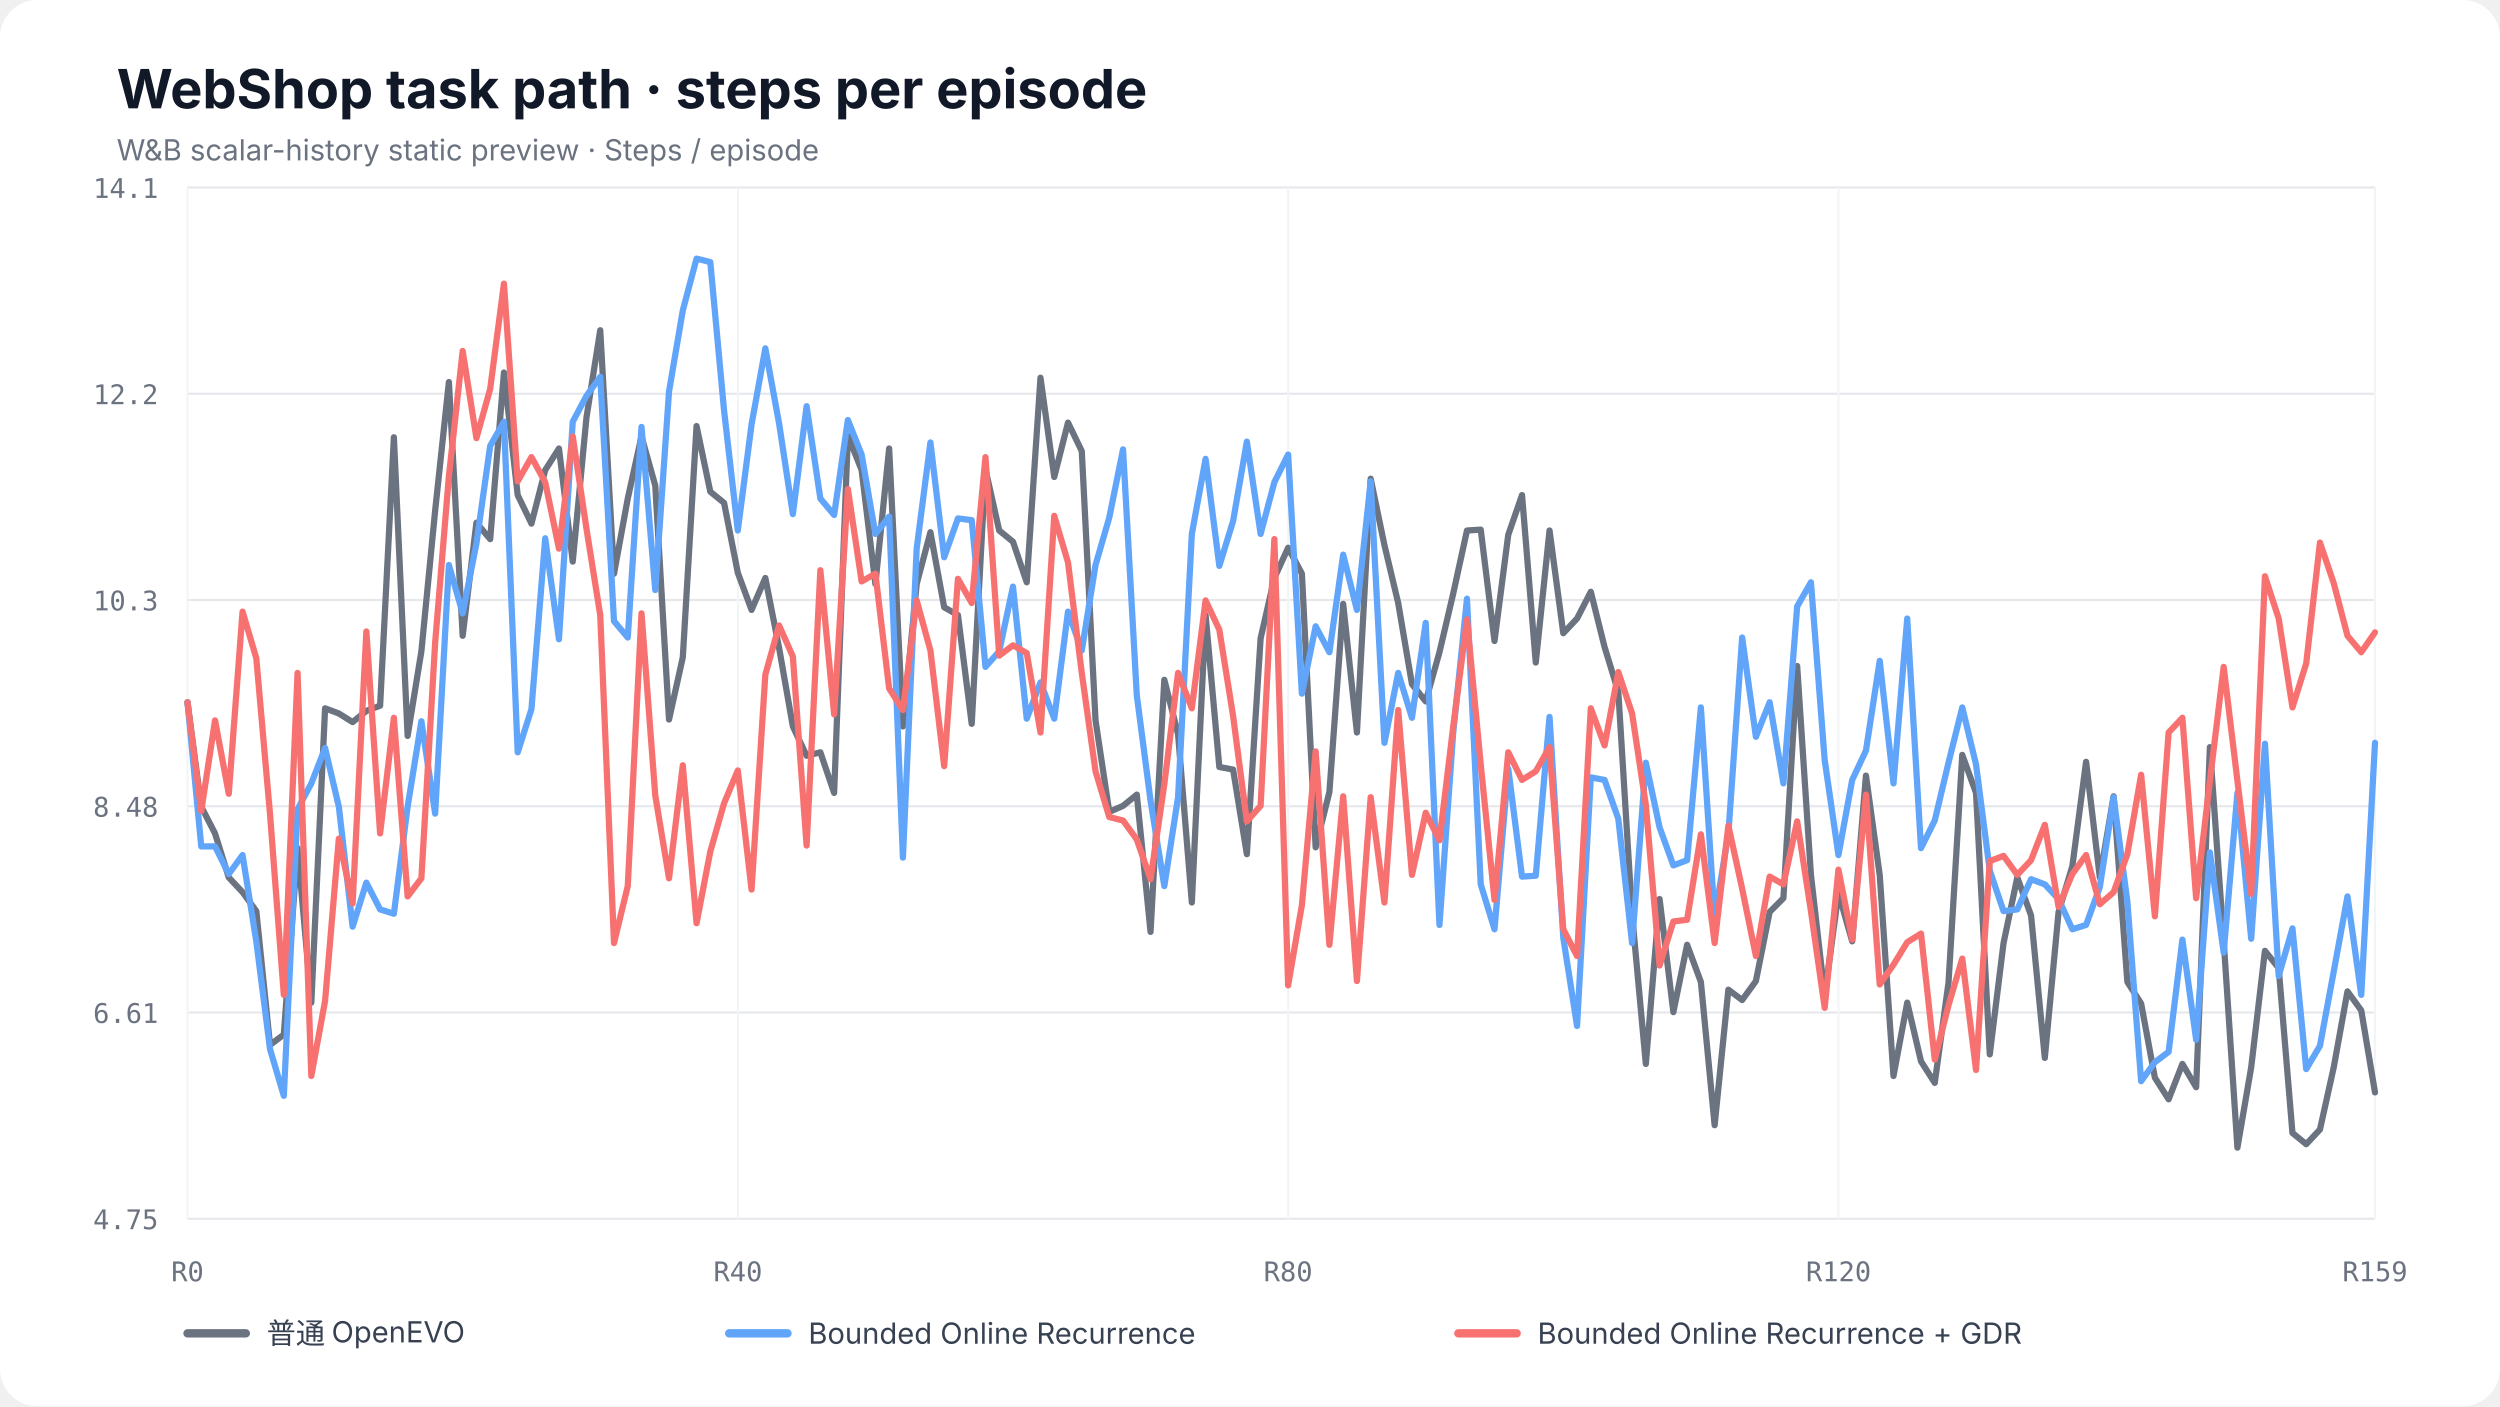
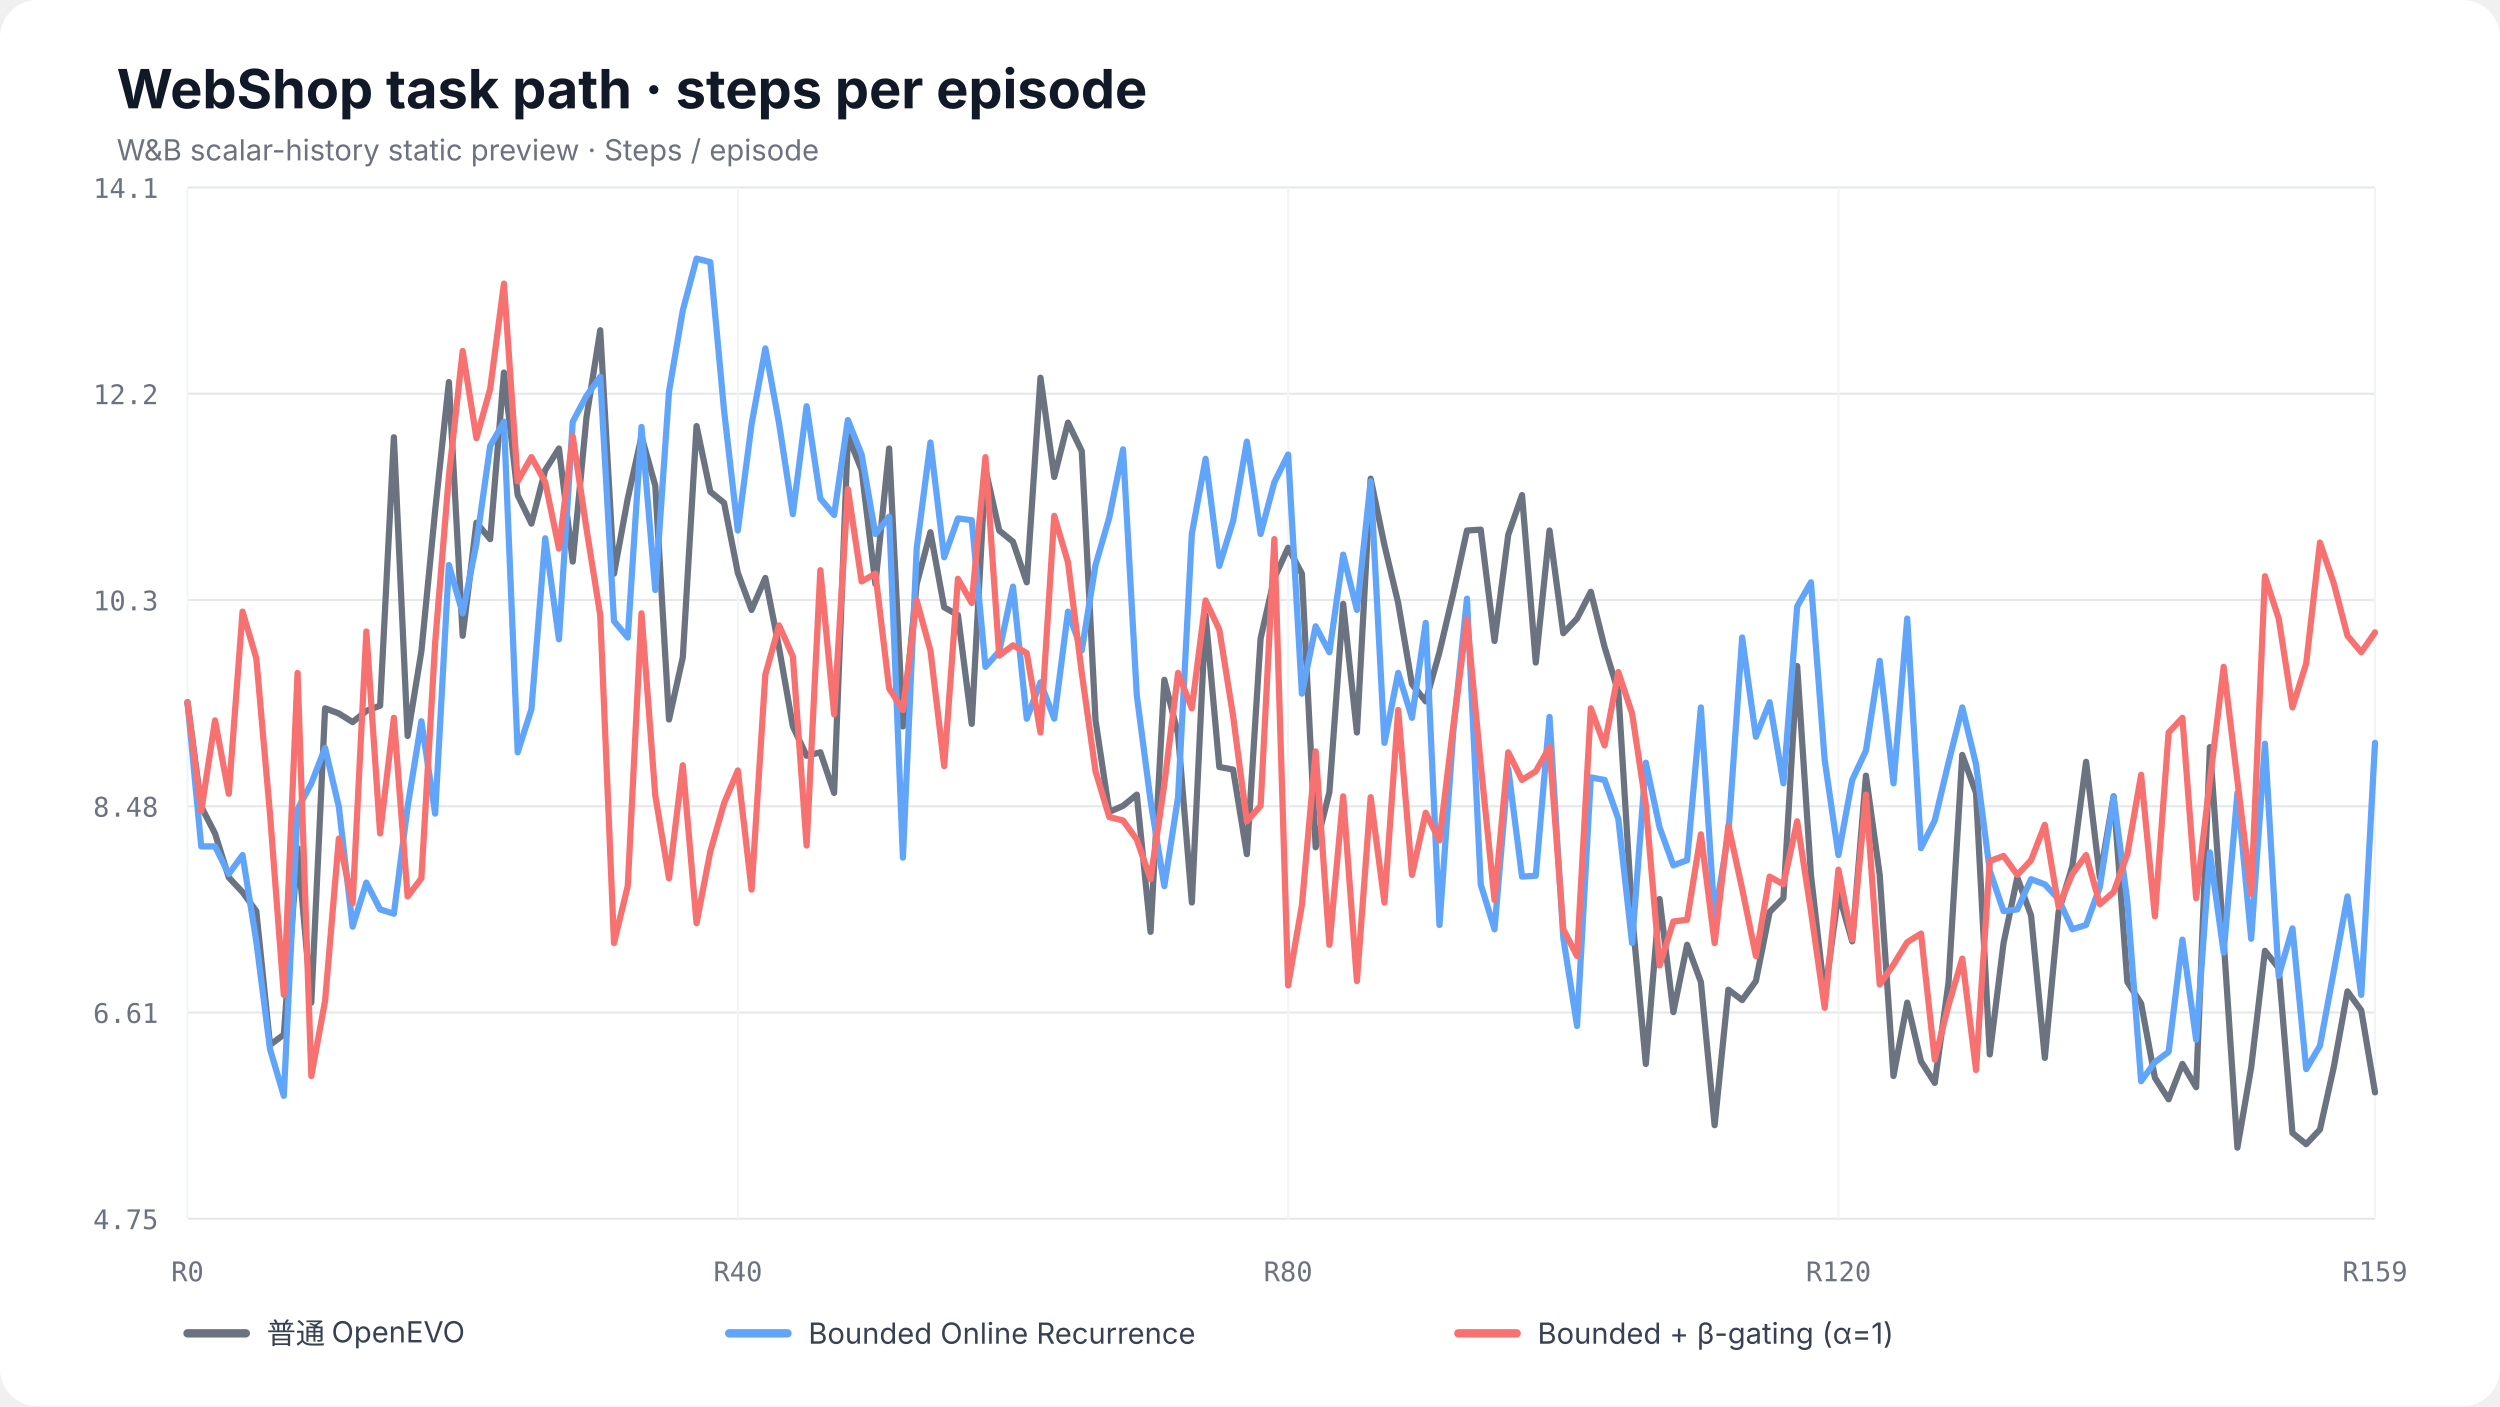
<svg xmlns="http://www.w3.org/2000/svg" width="1200" height="675" viewBox="0 0 1200 675" role="img" aria-label="WebShop task path · steps per episode">
  <rect width="1200" height="675" rx="18" fill="#ffffff" />
  <text x="56" y="52" font-family="-apple-system,BlinkMacSystemFont,Segoe UI,sans-serif" font-size="26" font-weight="700" fill="#111827">WebShop task path · steps per episode</text>
  <text x="56" y="77" font-family="-apple-system,BlinkMacSystemFont,Segoe UI,sans-serif" font-size="14" fill="#6B7280">W&amp;B scalar-history static preview · Steps / episode</text>
  <line x1="90" y1="585.0" x2="1140" y2="585.0" stroke="#E5E7EB" stroke-width="1" />
  <text x="76" y="590.0" text-anchor="end" font-family="ui-monospace,SFMono-Regular,monospace" font-size="13" fill="#6B7280">4.75</text>
  <line x1="90" y1="486.0" x2="1140" y2="486.0" stroke="#E5E7EB" stroke-width="1" />
  <text x="76" y="491.0" text-anchor="end" font-family="ui-monospace,SFMono-Regular,monospace" font-size="13" fill="#6B7280">6.61</text>
  <line x1="90" y1="387.0" x2="1140" y2="387.0" stroke="#E5E7EB" stroke-width="1" />
  <text x="76" y="392.0" text-anchor="end" font-family="ui-monospace,SFMono-Regular,monospace" font-size="13" fill="#6B7280">8.48</text>
  <line x1="90" y1="288.0" x2="1140" y2="288.0" stroke="#E5E7EB" stroke-width="1" />
  <text x="76" y="293.0" text-anchor="end" font-family="ui-monospace,SFMono-Regular,monospace" font-size="13" fill="#6B7280">10.3</text>
  <line x1="90" y1="189.0" x2="1140" y2="189.0" stroke="#E5E7EB" stroke-width="1" />
  <text x="76" y="194.0" text-anchor="end" font-family="ui-monospace,SFMono-Regular,monospace" font-size="13" fill="#6B7280">12.2</text>
  <line x1="90" y1="90.0" x2="1140" y2="90.0" stroke="#E5E7EB" stroke-width="1" />
  <text x="76" y="95.0" text-anchor="end" font-family="ui-monospace,SFMono-Regular,monospace" font-size="13" fill="#6B7280">14.1</text>
  <line x1="90.0" y1="90" x2="90.0" y2="585" stroke="#F3F4F6" stroke-width="1" />
  <text x="90.0" y="615" text-anchor="middle" font-family="ui-monospace,SFMono-Regular,monospace" font-size="13" fill="#6B7280">R0</text>
  <line x1="354.2" y1="90" x2="354.2" y2="585" stroke="#F3F4F6" stroke-width="1" />
  <text x="354.2" y="615" text-anchor="middle" font-family="ui-monospace,SFMono-Regular,monospace" font-size="13" fill="#6B7280">R40</text>
  <line x1="618.3" y1="90" x2="618.3" y2="585" stroke="#F3F4F6" stroke-width="1" />
  <text x="618.3" y="615" text-anchor="middle" font-family="ui-monospace,SFMono-Regular,monospace" font-size="13" fill="#6B7280">R80</text>
  <line x1="882.5" y1="90" x2="882.5" y2="585" stroke="#F3F4F6" stroke-width="1" />
  <text x="882.5" y="615" text-anchor="middle" font-family="ui-monospace,SFMono-Regular,monospace" font-size="13" fill="#6B7280">R120</text>
  <line x1="1140.0" y1="90" x2="1140.0" y2="585" stroke="#F3F4F6" stroke-width="1" />
  <text x="1140.0" y="615" text-anchor="middle" font-family="ui-monospace,SFMono-Regular,monospace" font-size="13" fill="#6B7280">R159</text>
  <polyline fill="none" stroke="#6B7280" stroke-width="3" stroke-linejoin="round" stroke-linecap="round" points="90.00,337.09 96.60,387.22 103.21,400.06 109.81,421.19 116.42,428.23 123.02,437.35 129.62,501.56 136.23,496.59 142.83,407.10 149.43,481.26 156.04,339.99 162.64,342.47 169.25,346.61 175.85,341.23 182.45,338.74 189.06,209.90 195.66,353.24 202.26,312.64 208.87,245.11 215.47,183.38 222.08,305.18 228.68,250.91 235.28,258.78 241.89,178.82 248.49,237.65 255.09,251.33 261.70,225.64 268.30,215.28 274.91,269.56 281.51,200.37 288.11,158.52 294.72,275.36 301.32,239.31 307.92,209.48 314.53,233.10 321.13,345.37 327.74,315.54 334.34,204.51 340.94,236.00 347.55,241.38 354.15,274.94 360.75,292.76 367.36,277.43 373.96,310.99 380.57,348.69 387.17,362.77 393.77,361.11 400.38,380.59 406.98,209.07 413.58,225.64 420.19,280.33 426.79,215.28 433.40,348.69 440.00,280.33 446.60,255.47 453.21,291.51 459.81,295.24 466.42,347.44 473.02,225.23 479.62,254.64 486.23,260.03 492.83,279.50 499.43,181.31 506.04,228.95 512.64,202.85 519.25,216.53 525.85,345.79 532.45,389.70 539.06,386.80 545.66,381.42 552.26,447.29 558.87,326.31 565.47,352.41 572.08,433.20 578.68,295.24 585.28,368.16 591.89,369.40 598.49,410.00 605.09,306.43 611.70,277.43 618.30,262.93 624.91,275.36 631.51,406.69 638.11,380.17 644.72,289.86 651.32,351.59 657.92,229.78 664.53,261.68 671.13,289.44 677.74,328.39 684.34,336.67 690.94,313.06 697.55,284.88 704.15,254.64 710.75,254.23 717.36,307.67 723.96,256.71 730.57,237.65 737.17,318.03 743.77,254.64 750.38,303.94 756.98,296.90 763.58,284.06 770.19,310.57 776.79,332.11 783.40,439.00 790.00,510.68 796.60,431.55 803.21,485.82 809.81,453.50 816.42,471.32 823.02,540.09 829.62,475.05 836.23,480.02 842.83,470.90 849.43,437.76 856.04,431.13 862.64,319.69 869.25,419.94 875.85,477.95 882.45,428.64 889.06,451.85 895.66,372.30 902.26,419.94 908.87,516.48 915.47,481.26 922.08,509.43 928.68,519.79 935.28,471.73 941.89,362.36 948.49,380.59 955.09,506.12 961.70,452.67 968.30,421.19 974.91,439.42 981.51,507.78 988.11,437.76 994.72,415.80 1001.32,365.67 1007.92,421.19 1014.53,382.24 1021.13,471.32 1027.74,481.67 1034.34,517.30 1040.94,527.66 1047.55,510.68 1054.15,521.86 1060.75,358.63 1067.36,451.43 1073.96,550.86 1080.57,512.33 1087.17,456.40 1093.77,464.69 1100.38,543.82 1106.98,549.20 1113.58,542.16 1120.19,512.33 1126.79,475.87 1133.40,484.99 1140.00,524.35" />
  <polyline fill="none" stroke="#60A5FA" stroke-width="3" stroke-linejoin="round" stroke-linecap="round" points="90.00,337.09 96.60,406.27 103.21,406.27 109.81,419.53 116.42,410.42 123.02,451.85 129.62,503.63 136.23,526.00 142.83,388.46 149.43,376.03 156.04,359.04 162.64,387.22 169.25,444.80 175.85,423.67 182.45,436.52 189.06,438.59 195.66,387.22 202.26,346.20 208.87,390.53 215.47,271.21 222.08,294.41 228.68,260.86 235.28,214.04 241.89,202.44 248.49,361.11 255.09,340.40 261.70,258.37 268.30,306.84 274.91,202.44 281.51,190.01 288.11,180.90 294.72,298.14 301.32,306.01 307.92,204.93 314.53,283.23 321.13,187.94 327.74,149.00 334.34,124.14 340.94,125.80 347.55,197.05 354.15,254.64 360.75,203.68 367.36,167.22 373.96,203.27 380.57,246.77 387.17,194.98 393.77,239.31 400.38,247.18 406.98,201.61 413.58,218.18 420.19,256.30 426.79,248.01 433.40,411.66 440.00,263.34 446.60,212.38 453.21,267.48 459.81,248.84 466.42,249.67 473.02,320.10 479.62,312.64 486.23,281.57 492.83,344.96 499.43,327.56 506.04,344.96 512.64,293.58 519.25,312.23 525.85,271.21 532.45,248.43 539.06,215.70 545.66,333.77 552.26,384.32 558.87,425.33 565.47,382.66 572.08,256.30 578.68,220.25 585.28,271.63 591.89,250.08 598.49,211.97 605.09,256.30 611.70,231.44 618.30,218.18 624.91,332.94 631.51,300.63 638.11,313.06 644.72,266.24 651.32,292.76 657.92,231.03 664.53,356.56 671.13,323.00 677.74,344.54 684.34,298.97 690.94,443.97 697.55,351.59 704.15,287.37 710.75,424.50 717.36,446.05 723.96,368.99 730.57,420.77 737.17,420.36 743.77,344.13 750.38,450.19 756.98,492.45 763.58,373.13 770.19,374.37 776.79,393.02 783.40,452.67 790.00,366.09 796.60,397.16 803.21,415.39 809.81,412.90 816.42,339.57 823.02,440.66 829.62,400.06 836.23,306.01 842.83,353.66 849.43,337.09 856.04,376.03 862.64,291.10 869.25,279.50 875.85,364.84 882.45,410.42 889.06,374.37 895.66,360.29 902.26,317.20 908.87,376.03 915.47,296.90 922.08,407.10 928.68,393.84 935.28,366.09 941.89,339.57 948.49,366.91 955.09,417.87 961.70,437.35 968.30,436.52 974.91,422.02 981.51,424.50 988.11,431.55 994.72,446.05 1001.32,443.97 1007.92,425.74 1014.53,382.66 1021.13,432.79 1027.74,518.96 1034.34,509.85 1040.94,504.88 1047.55,451.02 1054.15,499.08 1060.75,409.17 1067.36,457.23 1073.96,380.59 1080.57,450.60 1087.17,356.97 1093.77,468.42 1100.38,445.63 1106.98,513.16 1113.58,501.98 1120.19,466.35 1126.79,430.30 1133.40,477.53 1140.00,356.56" />
  <polyline fill="none" stroke="#F87171" stroke-width="3" stroke-linejoin="round" stroke-linecap="round" points="90.00,337.09 96.60,389.29 103.21,345.79 109.81,381.00 116.42,293.58 123.02,315.96 129.62,390.94 136.23,477.53 142.83,323.00 149.43,516.48 156.04,480.43 162.64,402.54 169.25,433.62 175.85,303.11 182.45,400.06 189.06,344.54 195.66,430.30 202.26,421.60 208.87,308.50 215.47,228.54 222.08,168.47 228.68,210.31 235.28,186.70 241.89,136.15 248.49,231.03 255.09,219.43 261.70,231.44 268.30,263.34 274.91,209.48 281.51,253.81 288.11,295.24 294.72,452.67 301.32,425.33 307.92,294.41 314.53,381.83 321.13,421.60 327.74,367.33 334.34,443.15 340.94,408.76 347.55,385.56 354.15,369.82 360.75,426.99 367.36,323.83 373.96,300.21 380.57,315.13 387.17,405.86 393.77,273.70 400.38,342.89 406.98,234.75 413.58,279.08 420.19,275.36 426.79,330.46 433.40,340.81 440.00,288.20 446.60,312.23 453.21,367.74 459.81,277.84 466.42,289.44 473.02,219.43 479.62,314.71 486.23,309.74 492.83,313.47 499.43,351.59 506.04,247.60 512.64,269.97 519.25,323.00 525.85,370.23 532.45,392.19 539.06,393.84 545.66,402.96 552.26,422.02 558.87,376.44 565.47,323.00 572.08,339.99 578.68,288.20 585.28,302.28 591.89,343.71 598.49,394.26 605.09,386.80 611.70,258.78 618.30,472.97 624.91,434.45 631.51,360.70 638.11,453.50 644.72,382.24 651.32,470.90 657.92,382.66 664.53,433.20 671.13,340.81 677.74,419.94 684.34,390.12 690.94,403.37 697.55,348.69 704.15,297.31 710.75,366.91 717.36,431.96 723.96,361.11 730.57,374.37 737.17,370.23 743.77,358.63 750.38,446.05 756.98,458.89 763.58,339.99 770.19,357.80 776.79,322.59 783.40,342.47 790.00,386.39 796.60,463.45 803.21,442.32 809.81,441.49 816.42,400.47 823.02,452.67 829.62,396.33 836.23,426.57 842.83,458.89 849.43,420.77 856.04,424.50 862.64,394.26 869.25,437.35 875.85,483.75 882.45,417.46 889.06,451.02 895.66,381.42 902.26,472.56 908.87,463.03 915.47,452.26 922.08,448.12 928.68,508.60 935.28,482.50 941.89,460.13 948.49,513.58 955.09,413.32 961.70,410.83 968.30,419.94 974.91,412.90 981.51,395.92 988.11,435.27 994.72,419.53 1001.32,410.42 1007.92,434.03 1014.53,428.23 1021.13,410.00 1027.74,371.89 1034.34,439.83 1040.94,351.59 1047.55,344.54 1054.15,431.13 1060.75,374.79 1067.36,320.10 1073.96,374.79 1080.57,429.06 1087.17,276.60 1093.77,296.90 1100.38,339.57 1106.98,318.44 1113.58,260.44 1120.19,279.91 1126.79,305.18 1133.40,313.06 1140.00,303.53" />
  <line x1="90" y1="640" x2="118" y2="640" stroke="#6B7280" stroke-width="4" stroke-linecap="round" />
  <text x="128" y="645" font-family="-apple-system,BlinkMacSystemFont,Segoe UI,sans-serif" font-size="14" fill="#374151">普通 OpenEVO</text>
  <line x1="350" y1="640" x2="378" y2="640" stroke="#60A5FA" stroke-width="4" stroke-linecap="round" />
  <text x="388" y="645" font-family="-apple-system,BlinkMacSystemFont,Segoe UI,sans-serif" font-size="14" fill="#374151">Bounded Online Recurrence</text>
  <line x1="700" y1="640" x2="728" y2="640" stroke="#F87171" stroke-width="4" stroke-linecap="round" />
-   <text x="738" y="645" font-family="-apple-system,BlinkMacSystemFont,Segoe UI,sans-serif" font-size="14" fill="#374151">Bounded Online Recurrence + GDR</text>
+   <text x="738" y="645" font-family="-apple-system,BlinkMacSystemFont,Segoe UI,sans-serif" font-size="14" fill="#374151">Bounded + β-gating (α=1)</text>
</svg>
